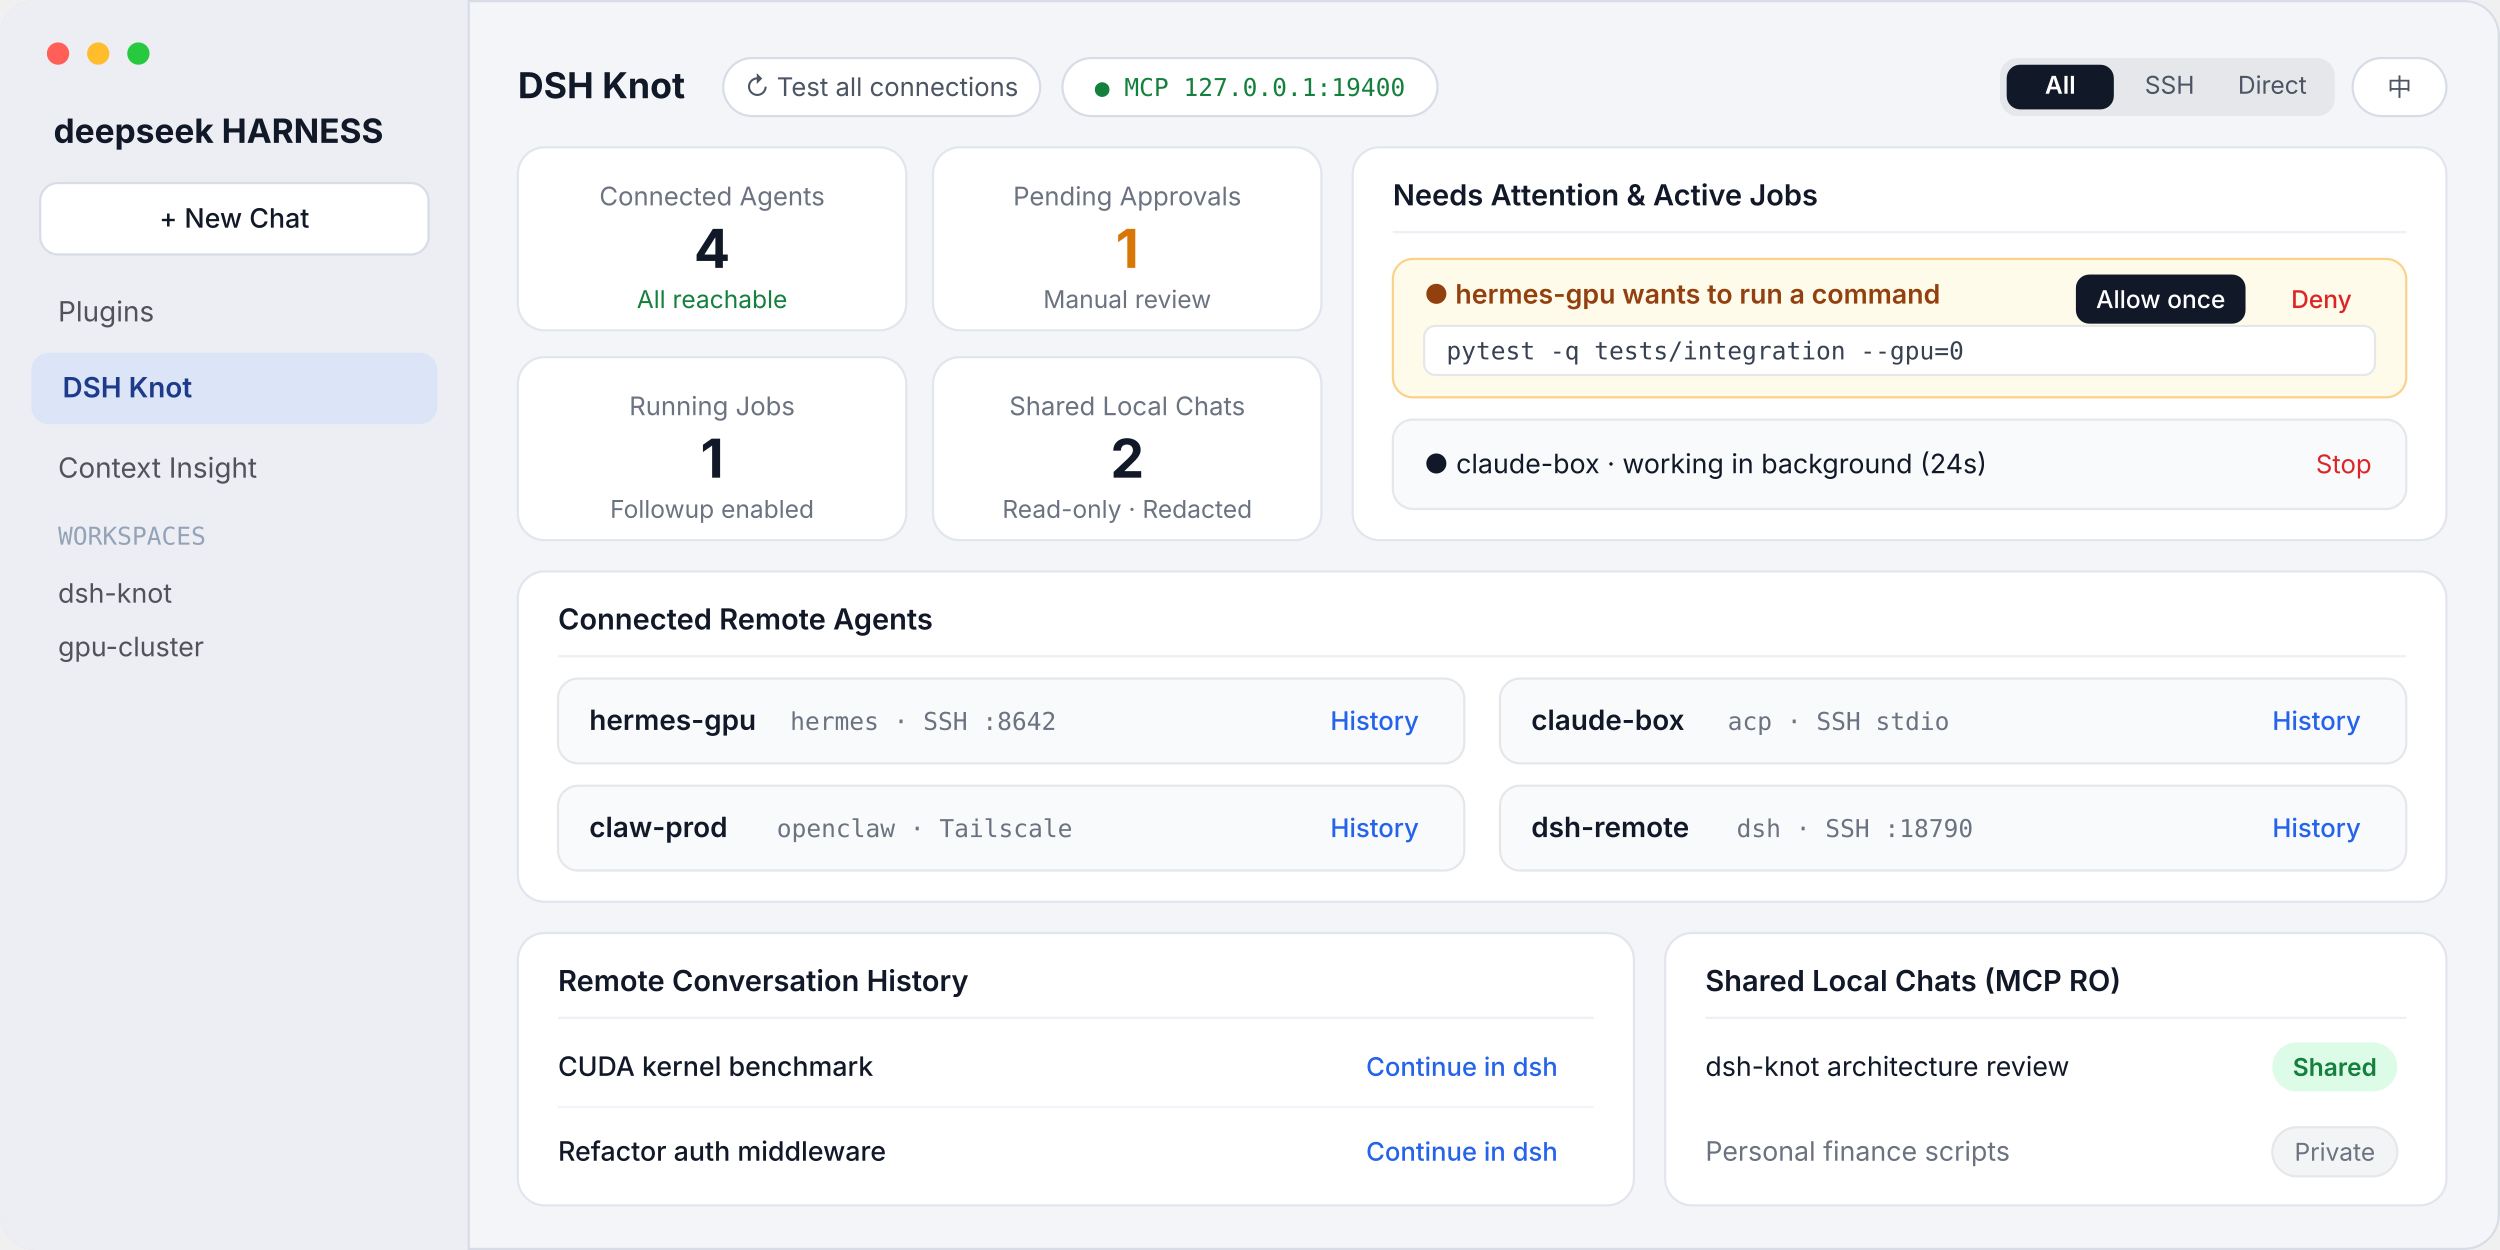
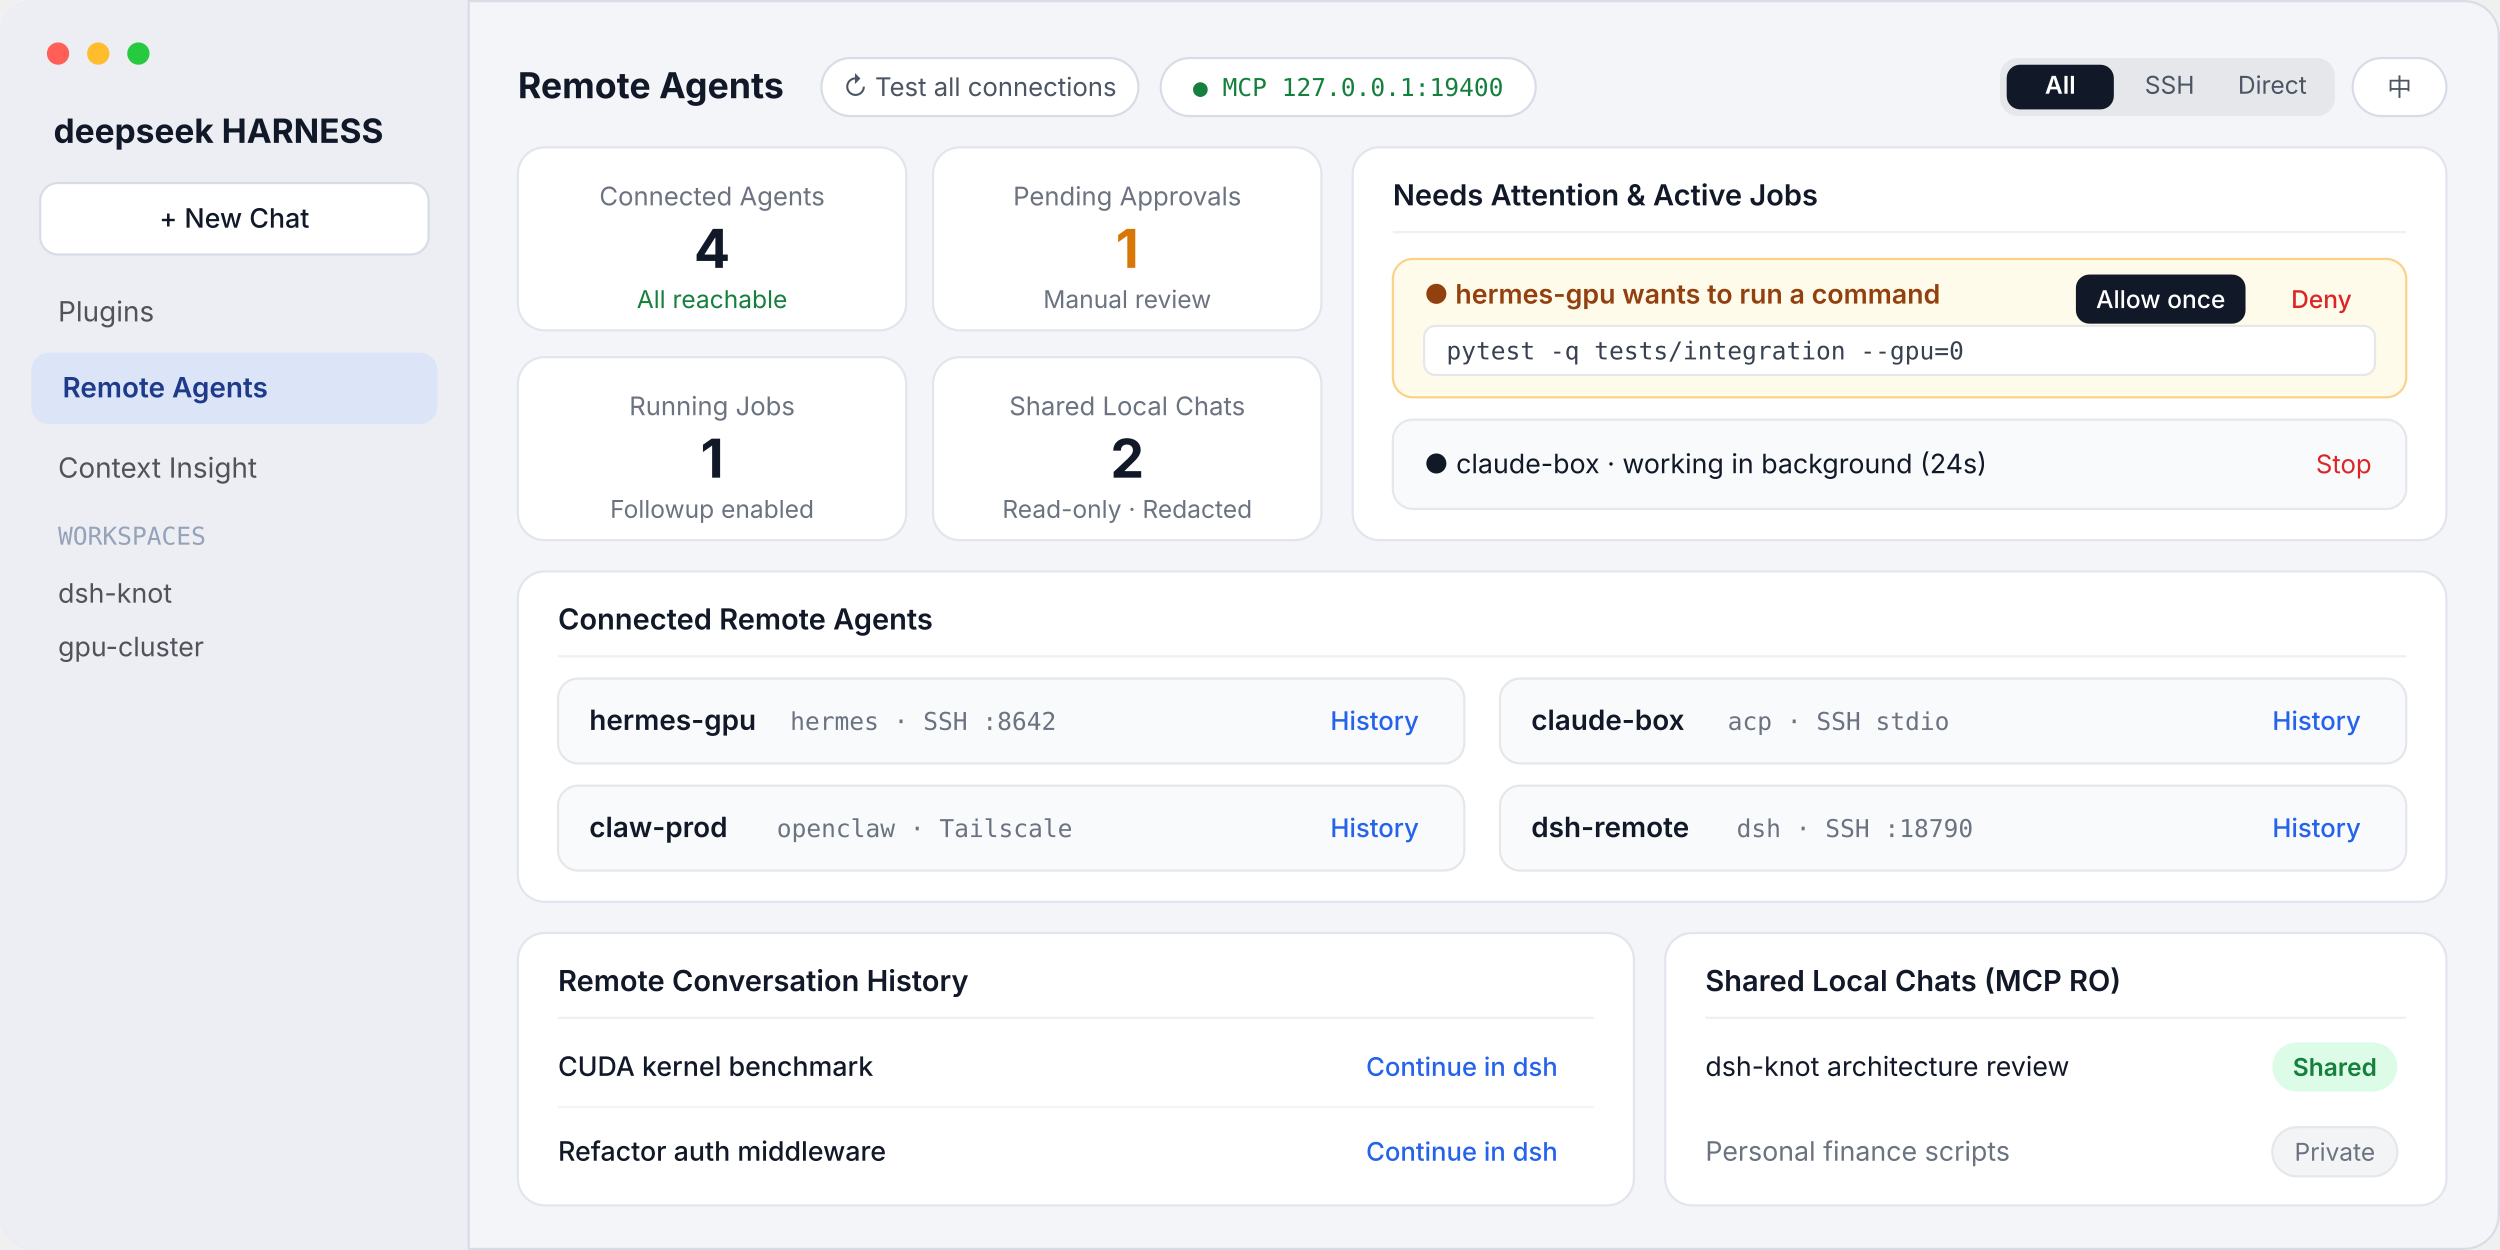
<svg xmlns="http://www.w3.org/2000/svg" viewBox="0 0 1120 560" width="1120" height="560" role="img" aria-label="DSH Knot Web UI preview">
  <rect width="1120" height="560" rx="16" fill="#F4F5F8" />
  <rect x="0.5" y="0.5" width="1119" height="559" rx="15.5" fill="none" stroke="#D8DCE6" />
  <rect x="0" y="0" width="210" height="560" rx="16" fill="#ECEEF3" />
  <rect x="194" y="0" width="16" height="560" fill="#ECEEF3" />
  <line x1="210" y1="0" x2="210" y2="560" stroke="#D8DCE6" />
  <circle cx="26" cy="24" r="5" fill="#FF5F56" />
  <circle cx="44" cy="24" r="5" fill="#FFBD2E" />
  <circle cx="62" cy="24" r="5" fill="#27C93F" />
  <text x="24" y="64" fill="#111827" font-family="-apple-system, BlinkMacSystemFont, 'Segoe UI', Inter, sans-serif" font-size="15" font-weight="700">deepseek HARNESS</text>
  <rect x="18" y="82" width="174" height="32" rx="8" fill="#FFFFFF" stroke="#D8DCE6" />
  <text x="105" y="102" text-anchor="middle" fill="#111827" font-family="-apple-system, sans-serif" font-size="12" font-weight="500">+ New Chat</text>
  <text x="26" y="144" fill="#52525B" font-family="-apple-system, sans-serif" font-size="12.5">Plugins</text>
  <rect x="14" y="158" width="182" height="32" rx="8" fill="#DCE4F7" />
-   <text x="28" y="178" fill="#1E3A8A" font-family="-apple-system, sans-serif" font-size="12.5" font-weight="600">DSH Knot</text>
+   <text x="28" y="178" fill="#1E3A8A" font-family="-apple-system, sans-serif" font-size="12.5" font-weight="600">Remote Agents</text>
  <text x="26" y="214" fill="#52525B" font-family="-apple-system, sans-serif" font-size="12.5">Context Insight</text>
  <text x="26" y="244" fill="#94A3B8" font-family="ui-monospace, monospace" font-size="11">WORKSPACES</text>
  <text x="26" y="270" fill="#52525B" font-family="-apple-system, sans-serif" font-size="12">dsh-knot</text>
  <text x="26" y="294" fill="#52525B" font-family="-apple-system, sans-serif" font-size="12">gpu-cluster</text>
  <g transform="translate(232, 22)" font-family="-apple-system, BlinkMacSystemFont, 'Segoe UI', Inter, sans-serif">
-     <text x="0" y="22" fill="#111827" font-size="16" font-weight="700">DSH Knot</text>
-     <rect x="92" y="4" width="142" height="26" rx="13" fill="#FFFFFF" stroke="#D8DCE6" />
-     <text x="163" y="21" text-anchor="middle" fill="#4B5563" font-size="11.5">↻ Test all connections</text>
-     <rect x="244" y="4" width="168" height="26" rx="13" fill="#FFFFFF" stroke="#D8DCE6" />
-     <text x="328" y="21" text-anchor="middle" fill="#15803D" font-family="ui-monospace, monospace" font-size="11">● MCP 127.0.0.1:19400</text>
+     <text x="0" y="22" fill="#111827" font-size="16" font-weight="700">Remote Agents</text>
+     <rect x="136" y="4" width="142" height="26" rx="13" fill="#FFFFFF" stroke="#D8DCE6" />
+     <text x="207" y="21" text-anchor="middle" fill="#4B5563" font-size="11.5">↻ Test all connections</text>
+     <rect x="288" y="4" width="168" height="26" rx="13" fill="#FFFFFF" stroke="#D8DCE6" />
+     <text x="372" y="21" text-anchor="middle" fill="#15803D" font-family="ui-monospace, monospace" font-size="11">● MCP 127.0.0.1:19400</text>
    <rect x="664" y="4" width="150" height="26" rx="8" fill="#E5E7EB" />
    <rect x="667" y="7" width="48" height="20" rx="6" fill="#111827" />
    <text x="691" y="20" text-anchor="middle" fill="#FFFFFF" font-size="11" font-weight="600">All</text>
    <text x="740" y="20" text-anchor="middle" fill="#4B5563" font-size="11">SSH</text>
    <text x="786" y="20" text-anchor="middle" fill="#4B5563" font-size="11">Direct</text>
    <rect x="822" y="4" width="42" height="26" rx="13" fill="#FFFFFF" stroke="#D8DCE6" />
    <text x="843" y="21" text-anchor="middle" fill="#4B5563" font-family="ui-monospace, monospace" font-size="11">中</text>
    <g transform="translate(0, 44)">
      <rect x="0" y="0" width="174" height="82" rx="12" fill="#FFFFFF" stroke="#E2E5EE" />
      <text x="87" y="26" text-anchor="middle" fill="#6B7280" font-size="11.5">Connected Agents</text>
      <text x="87" y="54" text-anchor="middle" fill="#111827" font-size="24" font-weight="700">4</text>
      <text x="87" y="72" text-anchor="middle" fill="#15803D" font-size="11">All reachable</text>
      <rect x="186" y="0" width="174" height="82" rx="12" fill="#FFFFFF" stroke="#E2E5EE" />
      <text x="273" y="26" text-anchor="middle" fill="#6B7280" font-size="11.5">Pending Approvals</text>
      <text x="273" y="54" text-anchor="middle" fill="#D97706" font-size="24" font-weight="700">1</text>
      <text x="273" y="72" text-anchor="middle" fill="#6B7280" font-size="11">Manual review</text>
      <rect x="0" y="94" width="174" height="82" rx="12" fill="#FFFFFF" stroke="#E2E5EE" />
      <text x="87" y="120" text-anchor="middle" fill="#6B7280" font-size="11.5">Running Jobs</text>
      <text x="87" y="148" text-anchor="middle" fill="#111827" font-size="24" font-weight="700">1</text>
      <text x="87" y="166" text-anchor="middle" fill="#6B7280" font-size="11">Followup enabled</text>
      <rect x="186" y="94" width="174" height="82" rx="12" fill="#FFFFFF" stroke="#E2E5EE" />
      <text x="273" y="120" text-anchor="middle" fill="#6B7280" font-size="11.5">Shared Local Chats</text>
      <text x="273" y="148" text-anchor="middle" fill="#111827" font-size="24" font-weight="700">2</text>
      <text x="273" y="166" text-anchor="middle" fill="#6B7280" font-size="11">Read-only · Redacted</text>
      <rect x="374" y="0" width="490" height="176" rx="12" fill="#FFFFFF" stroke="#E2E5EE" />
      <text x="392" y="26" fill="#111827" font-size="13" font-weight="600">Needs Attention &amp; Active Jobs</text>
      <line x1="392" y1="38" x2="846" y2="38" stroke="#EDF0F5" />
      <rect x="392" y="50" width="454" height="62" rx="9" fill="#FFFBEB" stroke="#F59E0B" stroke-opacity="0.45" />
      <text x="406" y="70" fill="#92400E" font-size="12" font-weight="600">● hermes-gpu wants to run a command</text>
      <rect x="698" y="57" width="76" height="22" rx="6" fill="#111827" />
      <text x="736" y="72" text-anchor="middle" fill="#FFFFFF" font-size="11" font-weight="500">Allow once</text>
      <text x="808" y="72" text-anchor="middle" fill="#DC2626" font-size="11" font-weight="500">Deny</text>
      <rect x="406" y="80" width="426" height="22" rx="5" fill="#FFFFFF" stroke="#E5E7EB" />
      <text x="416" y="95" fill="#374151" font-family="ui-monospace, monospace" font-size="11">pytest -q tests/integration --gpu=0</text>
      <rect x="392" y="122" width="454" height="40" rx="9" fill="#F8FAFC" stroke="#E5E7EB" />
      <text x="406" y="146" fill="#111827" font-size="12">● claude-box · working in background (24s)</text>
      <text x="818" y="146" text-anchor="middle" fill="#DC2626" font-size="11.5">Stop</text>
    </g>
    <g transform="translate(0, 234)">
      <rect x="0" y="0" width="864" height="148" rx="12" fill="#FFFFFF" stroke="#E2E5EE" />
      <text x="18" y="26" fill="#111827" font-size="13" font-weight="600">Connected Remote Agents</text>
      <line x1="18" y1="38" x2="846" y2="38" stroke="#EDF0F5" />
      <rect x="18" y="48" width="406" height="38" rx="9" fill="#F8FAFC" stroke="#E5E7EB" />
      <text x="32" y="71" fill="#111827" font-size="12.5" font-weight="600">hermes-gpu</text>
      <text x="122" y="71" fill="#6B7280" font-family="ui-monospace, monospace" font-size="11">hermes · SSH :8642</text>
      <text x="364" y="71" fill="#2563EB" font-size="11.5" font-weight="500">History</text>
      <rect x="440" y="48" width="406" height="38" rx="9" fill="#F8FAFC" stroke="#E5E7EB" />
      <text x="454" y="71" fill="#111827" font-size="12.5" font-weight="600">claude-box</text>
      <text x="542" y="71" fill="#6B7280" font-family="ui-monospace, monospace" font-size="11">acp · SSH stdio</text>
      <text x="786" y="71" fill="#2563EB" font-size="11.5" font-weight="500">History</text>
      <rect x="18" y="96" width="406" height="38" rx="9" fill="#F8FAFC" stroke="#E5E7EB" />
      <text x="32" y="119" fill="#111827" font-size="12.5" font-weight="600">claw-prod</text>
      <text x="116" y="119" fill="#6B7280" font-family="ui-monospace, monospace" font-size="11">openclaw · Tailscale</text>
      <text x="364" y="119" fill="#2563EB" font-size="11.5" font-weight="500">History</text>
      <rect x="440" y="96" width="406" height="38" rx="9" fill="#F8FAFC" stroke="#E5E7EB" />
      <text x="454" y="119" fill="#111827" font-size="12.5" font-weight="600">dsh-remote</text>
      <text x="546" y="119" fill="#6B7280" font-family="ui-monospace, monospace" font-size="11">dsh · SSH :18790</text>
      <text x="786" y="119" fill="#2563EB" font-size="11.5" font-weight="500">History</text>
    </g>
    <g transform="translate(0, 396)">
      <rect x="0" y="0" width="500" height="122" rx="12" fill="#FFFFFF" stroke="#E2E5EE" />
      <text x="18" y="26" fill="#111827" font-size="13" font-weight="600">Remote Conversation History</text>
      <line x1="18" y1="38" x2="482" y2="38" stroke="#EDF0F5" />
      <text x="18" y="64" fill="#111827" font-size="12" font-weight="500">CUDA kernel benchmark</text>
      <text x="380" y="64" fill="#2563EB" font-size="11.5" font-weight="500">Continue in dsh</text>
      <line x1="18" y1="78" x2="482" y2="78" stroke="#F1F5F9" />
      <text x="18" y="102" fill="#111827" font-size="12" font-weight="500">Refactor auth middleware</text>
      <text x="380" y="102" fill="#2563EB" font-size="11.5" font-weight="500">Continue in dsh</text>
      <rect x="514" y="0" width="350" height="122" rx="12" fill="#FFFFFF" stroke="#E2E5EE" />
      <text x="532" y="26" fill="#111827" font-size="13" font-weight="600">Shared Local Chats (MCP RO)</text>
      <line x1="532" y1="38" x2="846" y2="38" stroke="#EDF0F5" />
      <text x="532" y="64" fill="#111827" font-size="12">dsh-knot architecture review</text>
      <rect x="786" y="49" width="56" height="22" rx="11" fill="#DCFCE7" />
      <text x="814" y="64" text-anchor="middle" fill="#15803D" font-size="11" font-weight="600">Shared</text>
      <text x="532" y="102" fill="#6B7280" font-size="12">Personal finance scripts</text>
      <rect x="786" y="87" width="56" height="22" rx="11" fill="#F3F4F6" stroke="#E5E7EB" />
      <text x="814" y="102" text-anchor="middle" fill="#6B7280" font-size="11">Private</text>
    </g>
  </g>
</svg>
